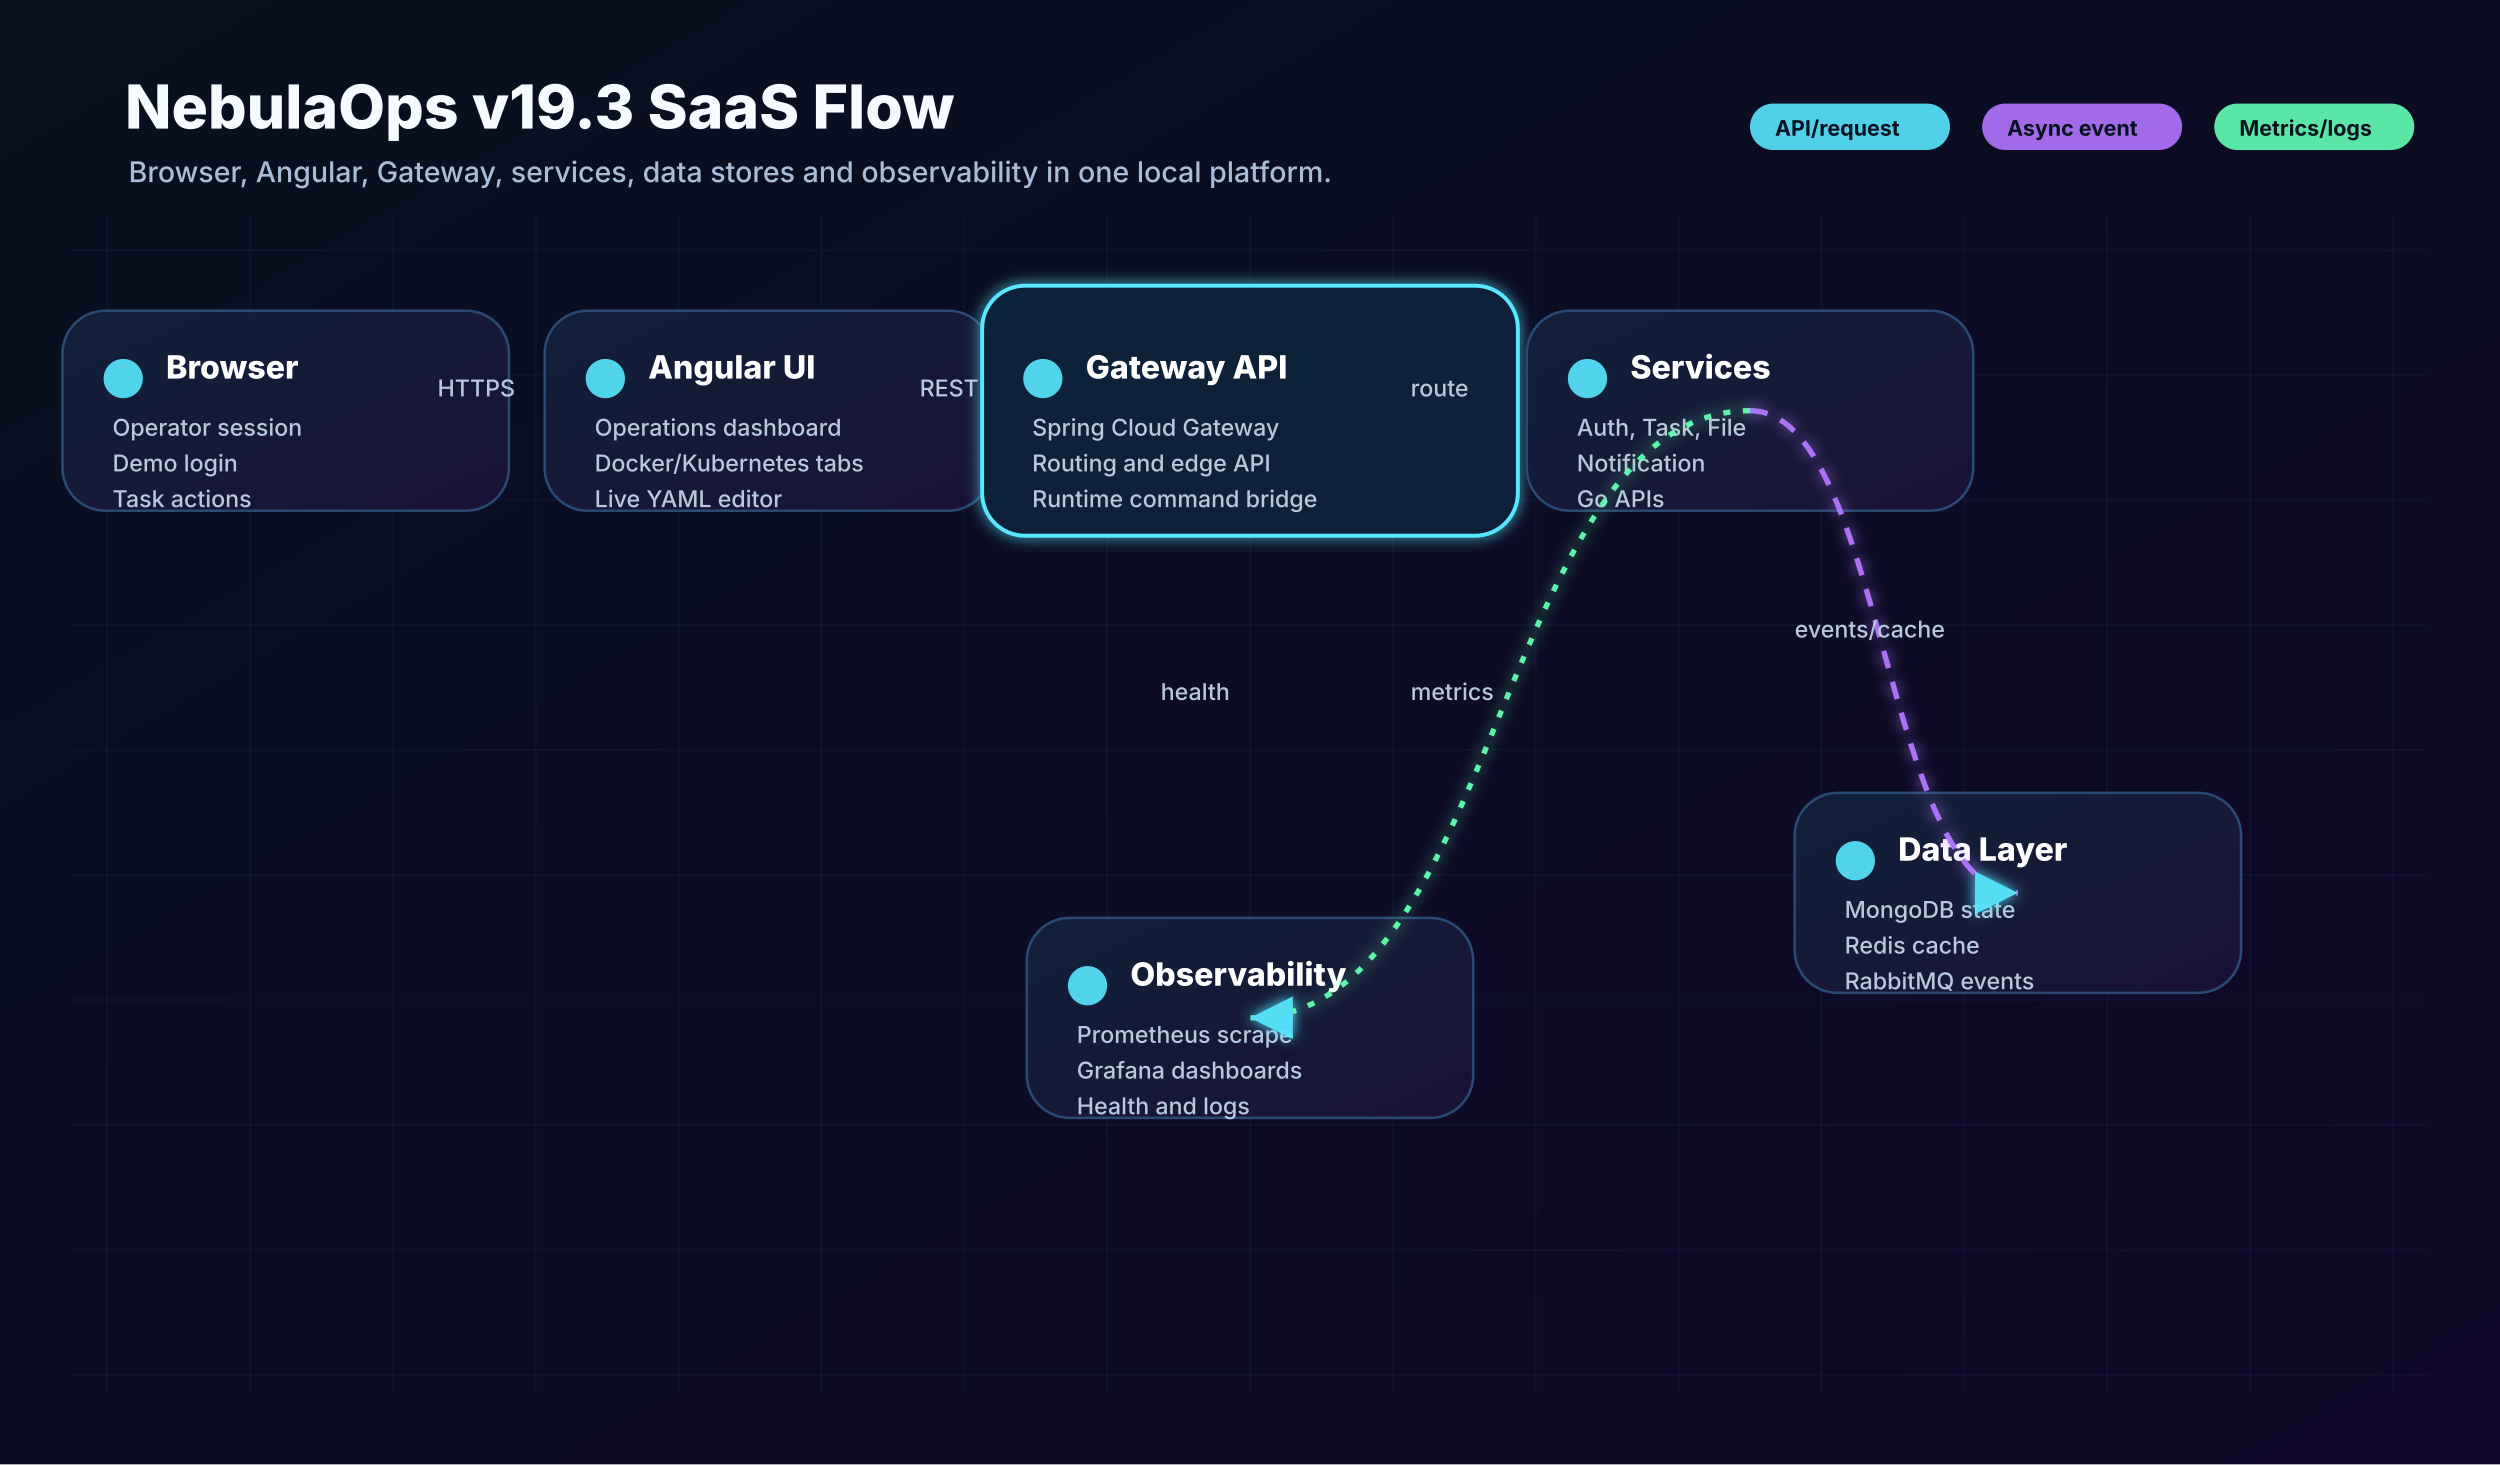
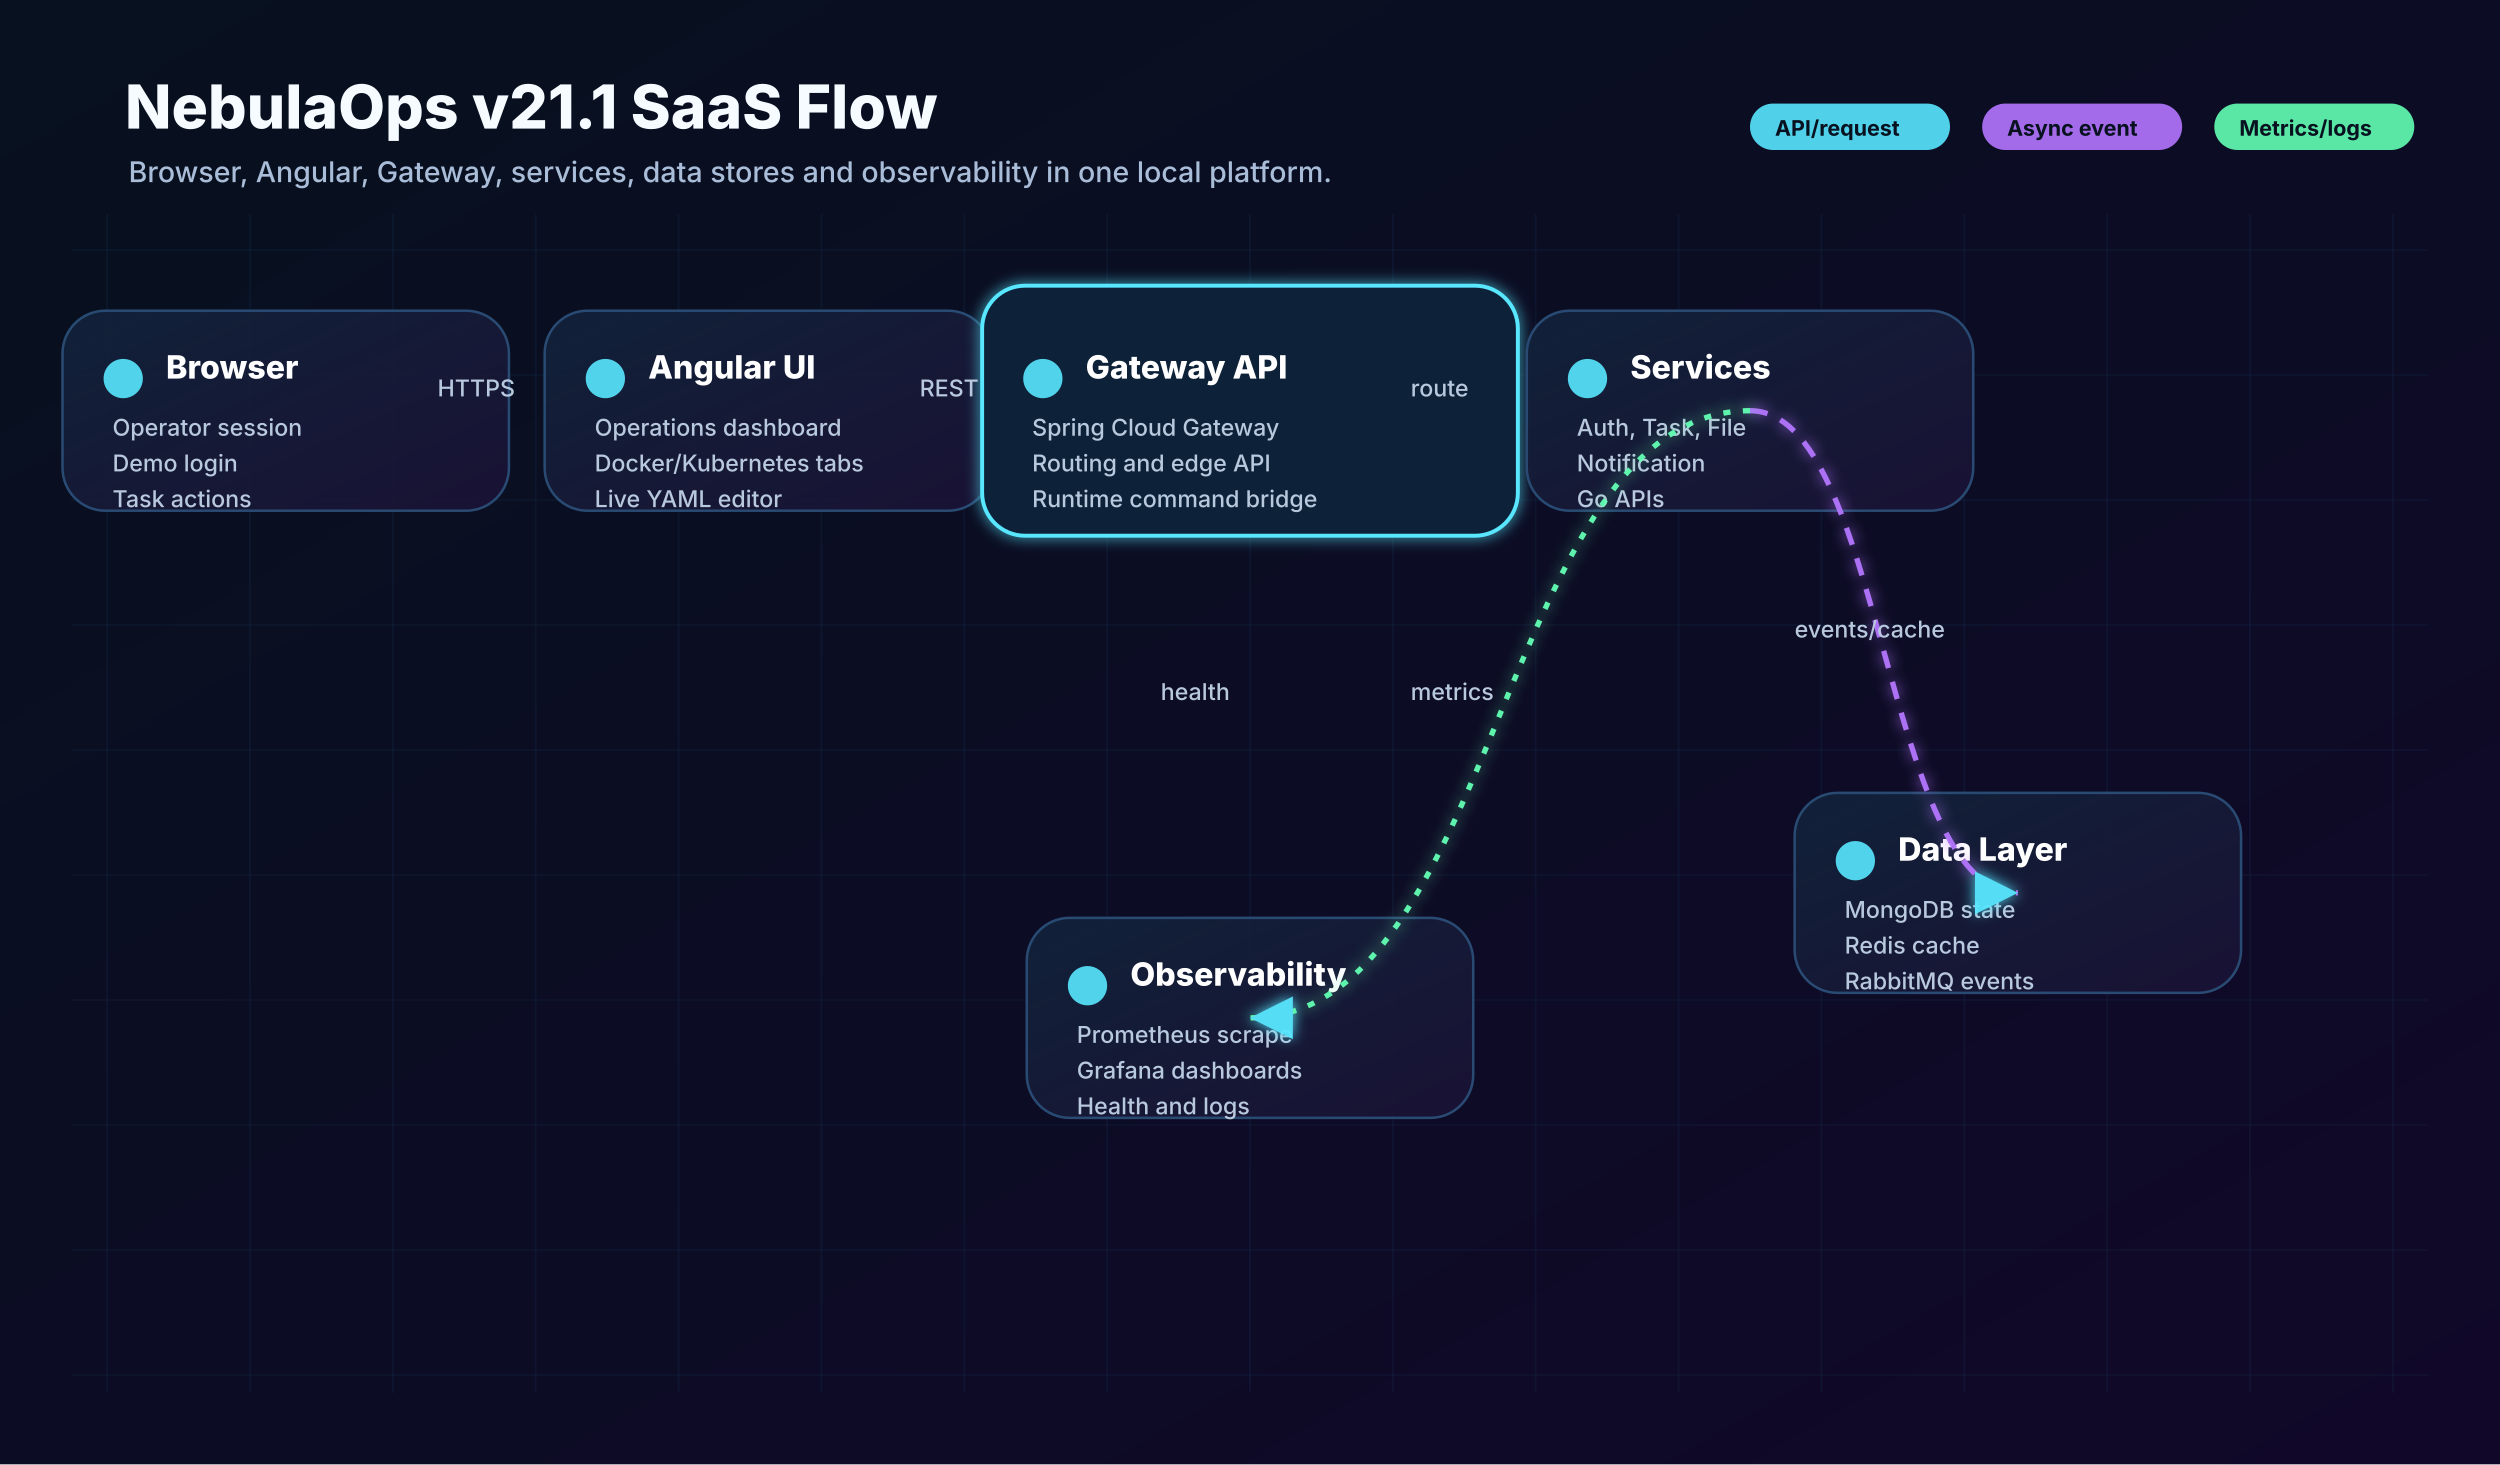
- <svg xmlns="http://www.w3.org/2000/svg" viewBox="0 0 1400 820" role="img" aria-label="NebulaOps v19.3 SaaS Flow">
+ <svg xmlns="http://www.w3.org/2000/svg" viewBox="0 0 1400 820" role="img" aria-label="NebulaOps v21.1 SaaS Flow">
  <defs>
    <linearGradient id="bg" x1="0" y1="0" x2="1" y2="1">
      <stop offset="0" stop-color="#07111f" />
      <stop offset="1" stop-color="#110829" />
    </linearGradient>
    <linearGradient id="card" x1="0" y1="0" x2="1" y2="1">
      <stop offset="0" stop-color="#11233a" stop-opacity=".92" />
      <stop offset="1" stop-color="#1a1235" stop-opacity=".92" />
    </linearGradient>
    <filter id="glow">
      <feGaussianBlur stdDeviation="4" result="b" />
      <feMerge>
        <feMergeNode in="b" />
        <feMergeNode in="SourceGraphic" />
      </feMerge>
    </filter>
    <marker id="arrow" markerWidth="12" markerHeight="12" refX="10" refY="6" orient="auto">
      <path d="M2,2 L10,6 L2,10 Z" fill="#58e7ff" />
    </marker>
    <style>
        .title{font:800 34px Inter,Segoe UI,Arial;fill:#f5fbff}.sub{font:500 16px Inter,Segoe UI,Arial;fill:#a9bdd8}.label{font:800 18px Inter,Segoe UI,Arial;fill:#fff}.small{font:500 13px Inter,Segoe UI,Arial;fill:#b8c8dd}.chip{font:700 12px Inter,Segoe UI,Arial;fill:#07111f}.panel{fill:url(#card);stroke:#294b73;stroke-width:1.4;rx:24}.core{fill:#0c2037;stroke:#58e7ff;stroke-width:2.2;filter:url(#glow)}.api{stroke:#58e7ff}.event{stroke:#b476ff;stroke-dasharray:10 8}.metric{stroke:#63ffb3;stroke-dasharray:4 7}.flow{fill:none;stroke-width:3;marker-end:url(#arrow);filter:url(#glow);opacity:.95}.pulse{animation:pulse 2.8s ease-in-out infinite}.dash{animation:dash 7s linear infinite}@keyframes pulse{0%,100%{opacity:.55}50%{opacity:1}}@keyframes dash{to{stroke-dashoffset:-160}}
      </style>
  </defs>
  <rect width="1400" height="820" fill="url(#bg)" />
  <path d="M60 120 V780" stroke="#163150" stroke-opacity=".25" />
  <path d="M140 120 V780" stroke="#163150" stroke-opacity=".25" />
  <path d="M220 120 V780" stroke="#163150" stroke-opacity=".25" />
  <path d="M300 120 V780" stroke="#163150" stroke-opacity=".25" />
  <path d="M380 120 V780" stroke="#163150" stroke-opacity=".25" />
  <path d="M460 120 V780" stroke="#163150" stroke-opacity=".25" />
  <path d="M540 120 V780" stroke="#163150" stroke-opacity=".25" />
  <path d="M620 120 V780" stroke="#163150" stroke-opacity=".25" />
  <path d="M700 120 V780" stroke="#163150" stroke-opacity=".25" />
  <path d="M780 120 V780" stroke="#163150" stroke-opacity=".25" />
  <path d="M860 120 V780" stroke="#163150" stroke-opacity=".25" />
  <path d="M940 120 V780" stroke="#163150" stroke-opacity=".25" />
  <path d="M1020 120 V780" stroke="#163150" stroke-opacity=".25" />
  <path d="M1100 120 V780" stroke="#163150" stroke-opacity=".25" />
  <path d="M1180 120 V780" stroke="#163150" stroke-opacity=".25" />
  <path d="M1260 120 V780" stroke="#163150" stroke-opacity=".25" />
  <path d="M1340 120 V780" stroke="#163150" stroke-opacity=".25" />
  <path d="M40 140 H1360" stroke="#163150" stroke-opacity=".22" />
  <path d="M40 210 H1360" stroke="#163150" stroke-opacity=".22" />
  <path d="M40 280 H1360" stroke="#163150" stroke-opacity=".22" />
  <path d="M40 350 H1360" stroke="#163150" stroke-opacity=".22" />
  <path d="M40 420 H1360" stroke="#163150" stroke-opacity=".22" />
  <path d="M40 490 H1360" stroke="#163150" stroke-opacity=".22" />
  <path d="M40 560 H1360" stroke="#163150" stroke-opacity=".22" />
  <path d="M40 630 H1360" stroke="#163150" stroke-opacity=".22" />
  <path d="M40 700 H1360" stroke="#163150" stroke-opacity=".22" />
  <path d="M40 770 H1360" stroke="#163150" stroke-opacity=".22" />
-   <text x="70" y="72" class="title">NebulaOps v19.3 SaaS Flow</text>
+   <text x="70" y="72" class="title">NebulaOps v21.1 SaaS Flow</text>
  <text x="72" y="102" class="sub">Browser, Angular, Gateway, services, data stores and observability in one local
        platform.
    </text>
  <g class="pulse">
    <rect x="35.0" y="174.0" width="250" height="112" class="panel" rx="24" />
    <circle cx="69.0" cy="212" r="11" fill="#58e7ff" opacity=".9" />
    <text x="93.0" y="212" class="label">Browser</text>
    <text x="63.0" y="244" class="small">Operator session</text>
    <text x="63.0" y="264" class="small">Demo login</text>
    <text x="63.0" y="284" class="small">Task actions</text>
  </g>
  <g class="pulse">
    <rect x="305.0" y="174.0" width="250" height="112" class="panel" rx="24" />
    <circle cx="339.0" cy="212" r="11" fill="#58e7ff" opacity=".9" />
    <text x="363.0" y="212" class="label">Angular UI</text>
    <text x="333.0" y="244" class="small">Operations dashboard</text>
    <text x="333.0" y="264" class="small">Docker/Kubernetes tabs</text>
    <text x="333.0" y="284" class="small">Live YAML editor</text>
  </g>
  <g class="pulse">
    <rect x="550.0" y="160.0" width="300" height="140" class="core" rx="24" />
    <circle cx="584.0" cy="212" r="11" fill="#58e7ff" opacity=".9" />
    <text x="608.0" y="212" class="label">Gateway API</text>
    <text x="578.0" y="244" class="small">Spring Cloud Gateway</text>
    <text x="578.0" y="264" class="small">Routing and edge API</text>
    <text x="578.0" y="284" class="small">Runtime command bridge</text>
  </g>
  <g class="pulse">
    <rect x="855.0" y="174.0" width="250" height="112" class="panel" rx="24" />
    <circle cx="889.0" cy="212" r="11" fill="#58e7ff" opacity=".9" />
    <text x="913.0" y="212" class="label">Services</text>
    <text x="883.0" y="244" class="small">Auth, Task, File</text>
    <text x="883.0" y="264" class="small">Notification</text>
    <text x="883.0" y="284" class="small">Go APIs</text>
  </g>
  <g class="pulse">
    <rect x="1005.0" y="444.0" width="250" height="112" class="panel" rx="24" />
    <circle cx="1039.0" cy="482" r="11" fill="#58e7ff" opacity=".9" />
    <text x="1063.0" y="482" class="label">Data Layer</text>
    <text x="1033.0" y="514" class="small">MongoDB state</text>
    <text x="1033.0" y="534" class="small">Redis cache</text>
    <text x="1033.0" y="554" class="small">RabbitMQ events</text>
  </g>
  <g class="pulse">
    <rect x="575.0" y="514.0" width="250" height="112" class="panel" rx="24" />
    <circle cx="609.0" cy="552" r="11" fill="#58e7ff" opacity=".9" />
    <text x="633.0" y="552" class="label">Observability</text>
    <text x="603.0" y="584" class="small">Prometheus scrape</text>
    <text x="603.0" y="604" class="small">Grafana dashboards</text>
    <text x="603.0" y="624" class="small">Health and logs</text>
  </g>
  <path class="flow dash api" d="M160 230 C 295.0 230, 295.0 230, 430 230" />
  <text x="245.0" y="222.0" class="small">HTTPS</text>
  <path class="flow dash api" d="M430 230 C 565.0 230, 565.0 230, 700 230" />
  <text x="515.0" y="222.0" class="small">REST</text>
  <path class="flow dash api" d="M700 230 C 840.0 230, 840.0 230, 980 230" />
  <text x="790.0" y="222.0" class="small">route</text>
  <path class="flow dash event" d="M980 230 C 1055.0 230, 1055.0 500, 1130 500" />
  <text x="1005.0" y="357.0" class="small">events/cache</text>
  <path class="flow dash metric" d="M980 230 C 840.0 230, 840.0 570, 700 570" />
  <text x="790.0" y="392.0" class="small">metrics</text>
  <path class="flow dash metric" d="M700 230 C 700.0 230, 700.0 570, 700 570" />
  <text x="650.0" y="392.0" class="small">health</text>
  <rect x="980" y="58" width="112" height="26" rx="13" fill="#58e7ff" opacity=".9" />
  <text x="994" y="76" class="chip">API/request</text>
  <rect x="1110" y="58" width="112" height="26" rx="13" fill="#b476ff" opacity=".9" />
  <text x="1124" y="76" class="chip">Async event</text>
  <rect x="1240" y="58" width="112" height="26" rx="13" fill="#63ffb3" opacity=".9" />
  <text x="1254" y="76" class="chip">Metrics/logs</text>
</svg>
